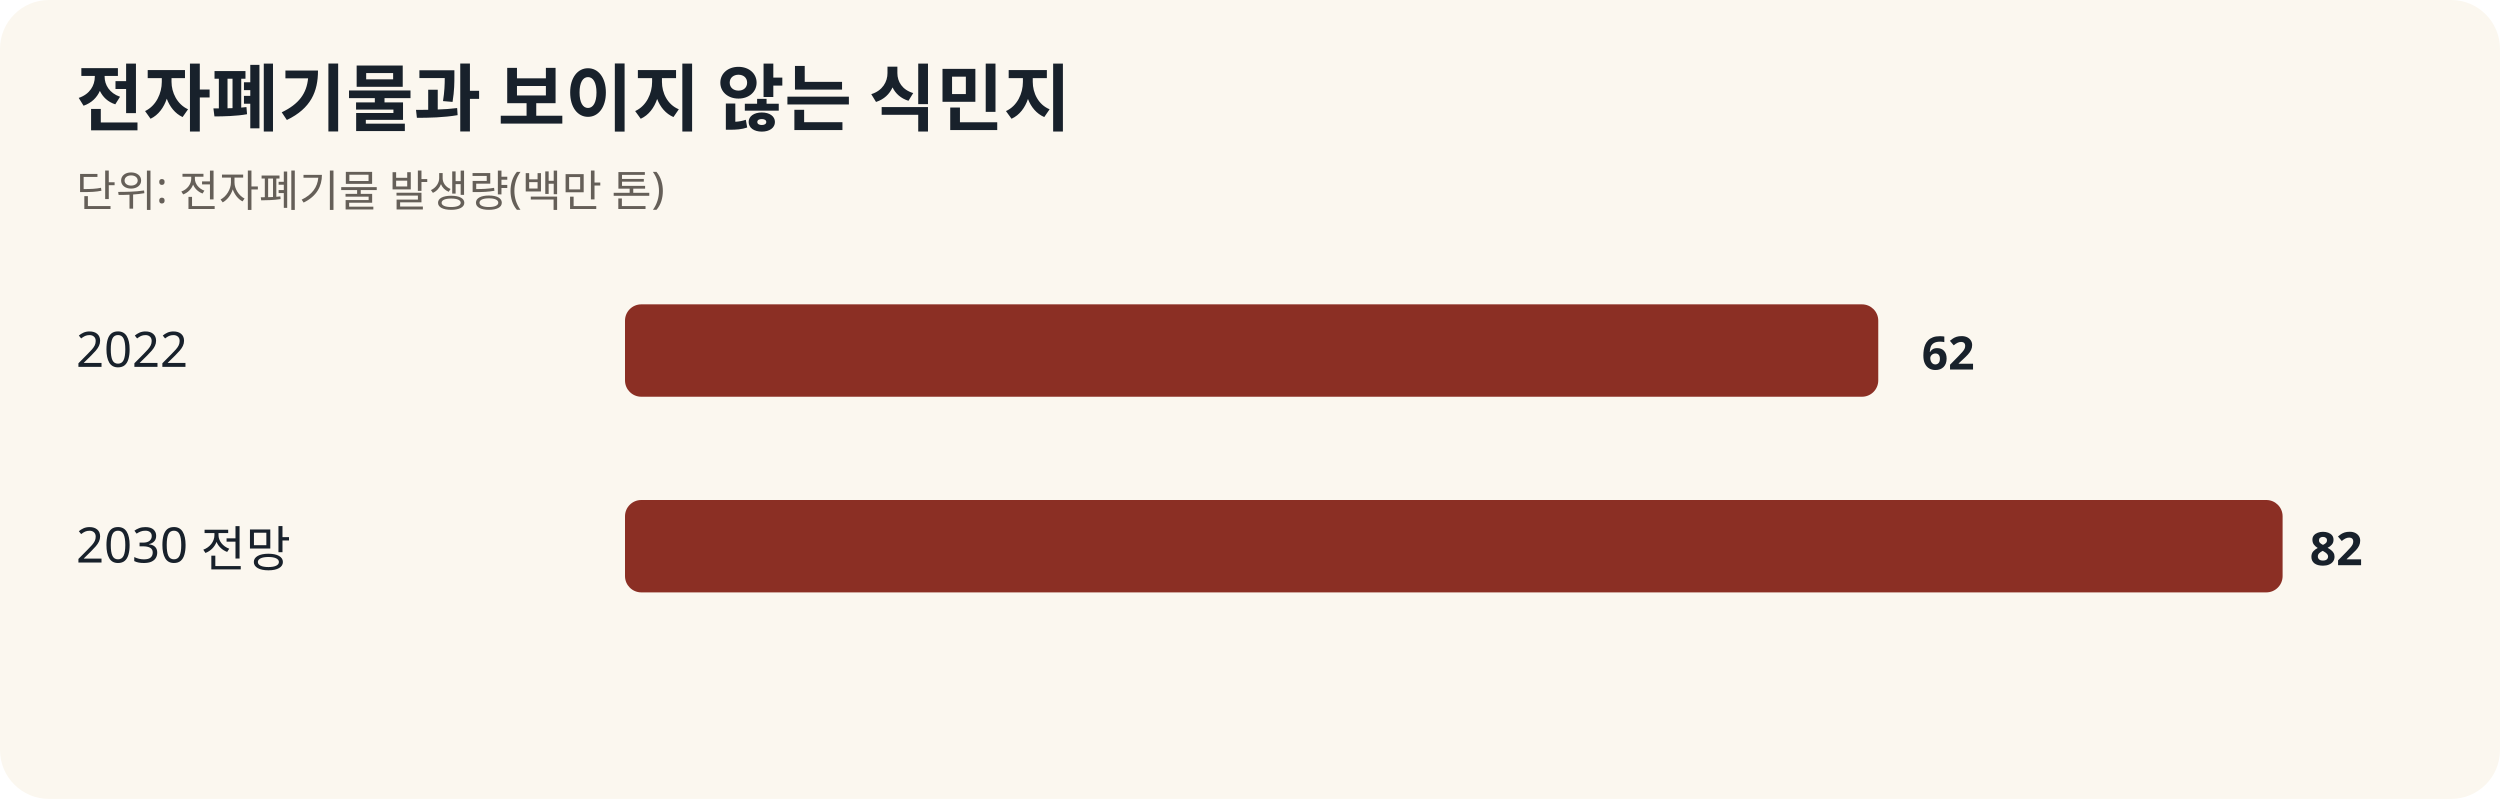
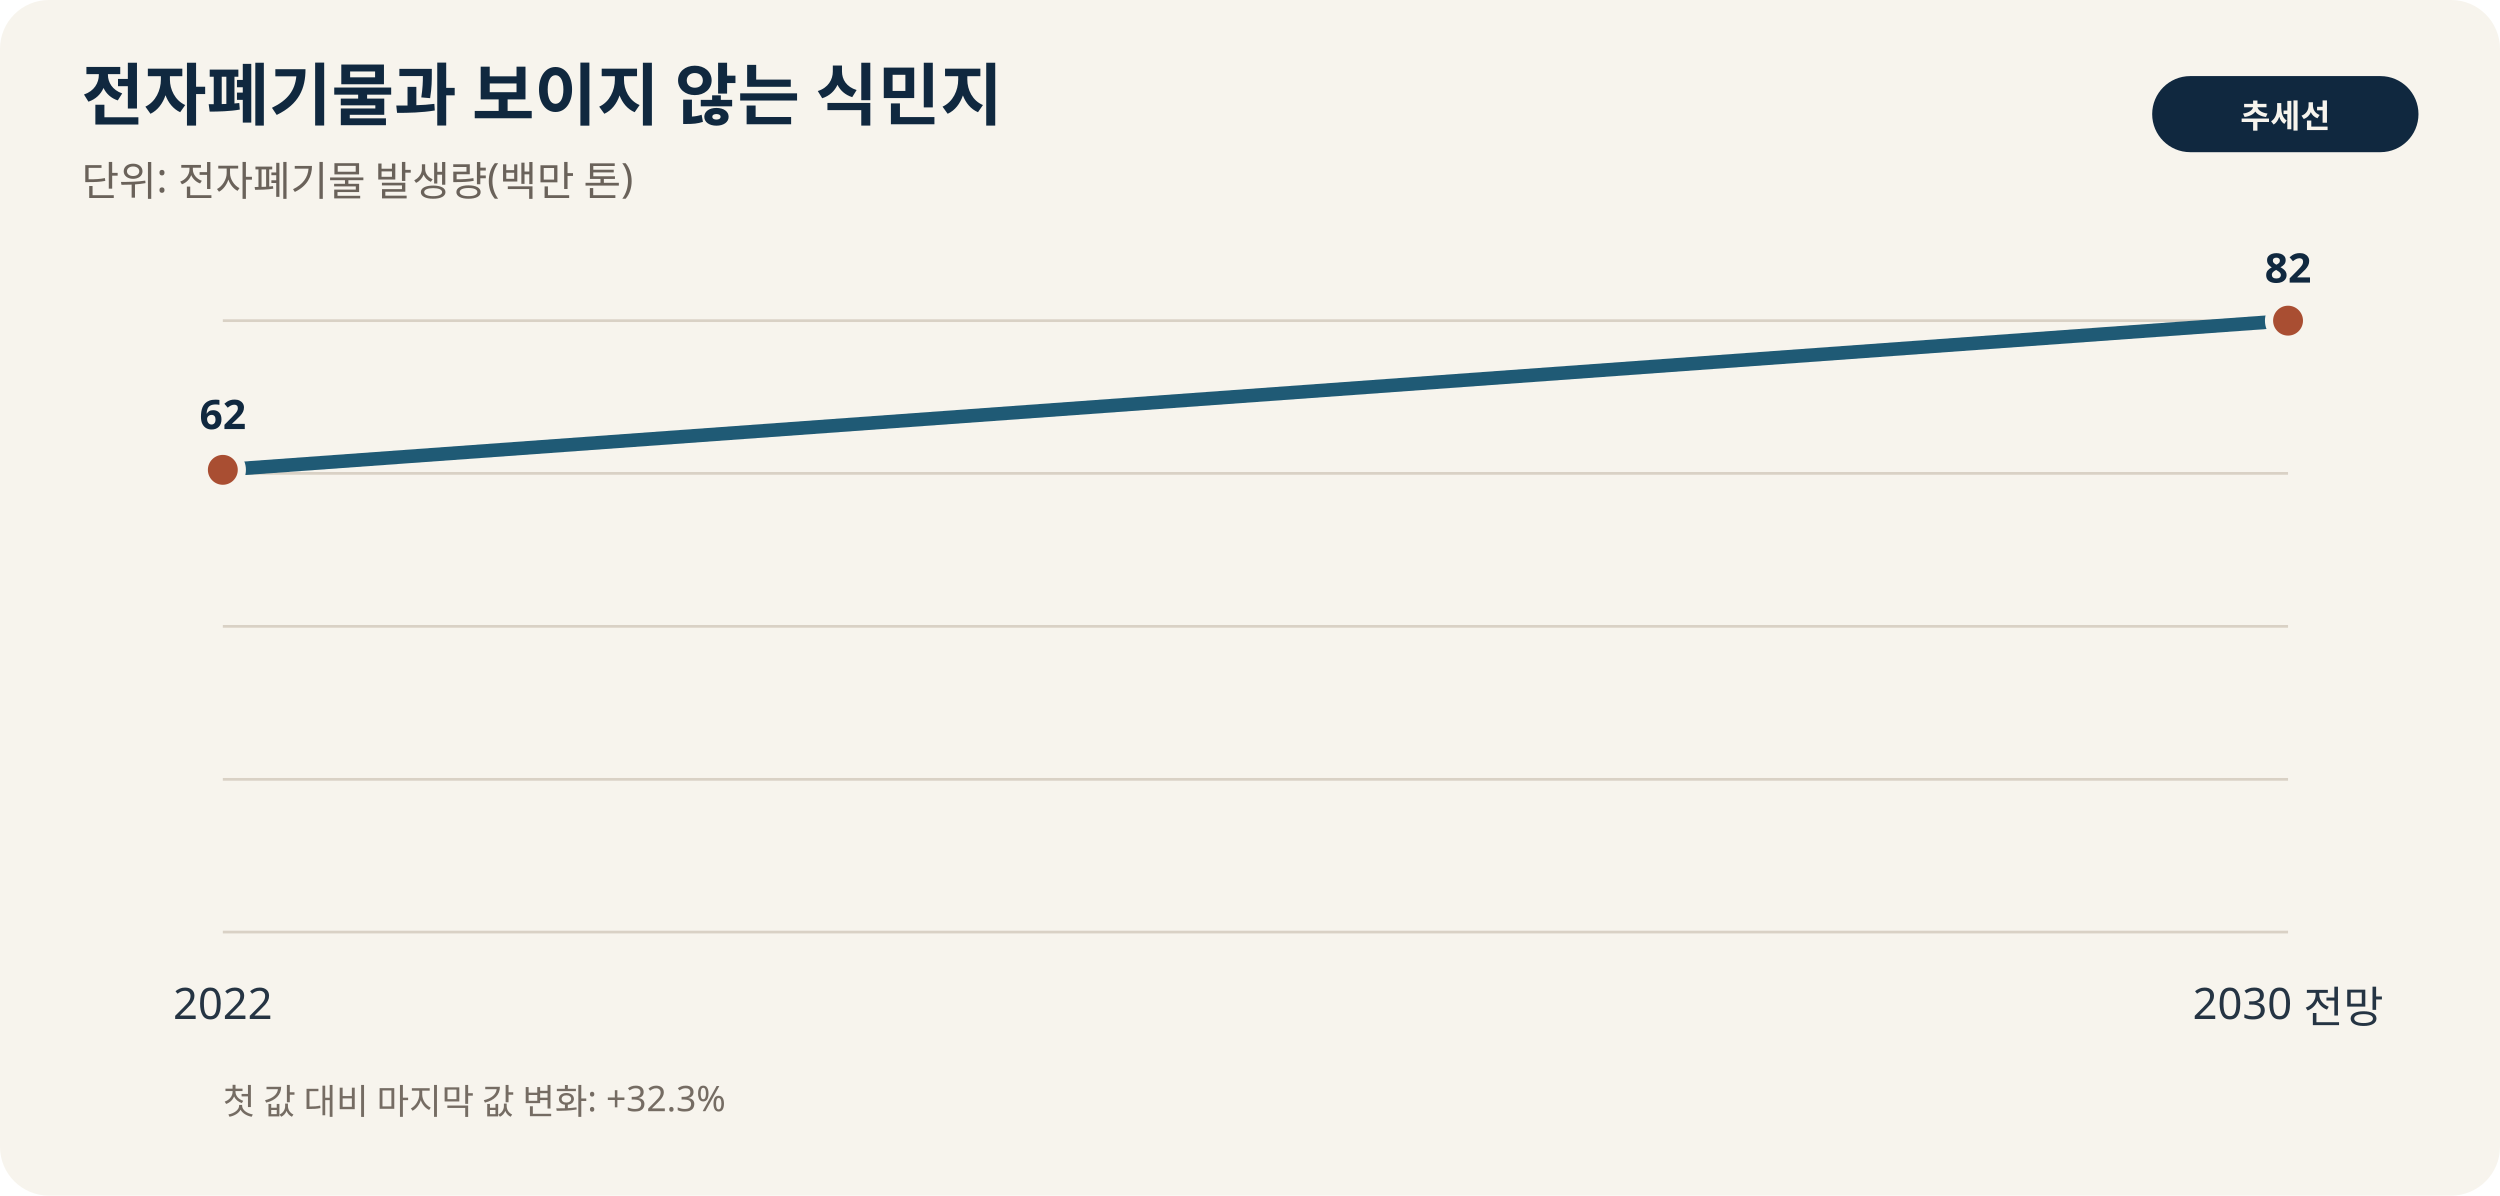
- <svg xmlns="http://www.w3.org/2000/svg" viewBox="0 0 920 294" role="img" aria-labelledby="title desc">
-   <style>.bg{fill:#fbf7ef}.bar{fill:#8b2f24}.title{font:700 27px sans-serif;fill:#18212b}.unit{font:16px sans-serif;fill:#655f58}.label{font:18px sans-serif;fill:#18212b}.value{font:700 17px sans-serif;fill:#18212b}</style>
+ <svg xmlns="http://www.w3.org/2000/svg" viewBox="0 0 920 440" role="img" aria-labelledby="title desc">
+   <style>
+   .bg{fill:#F7F4ED} .title{font:700 25px "Noto Sans KR",sans-serif;fill:#10283F}
+   .unit{font:15px "Noto Sans KR",sans-serif;fill:#6A625A} .label{font:16px "Noto Sans KR",sans-serif;fill:#253443}
+   .value{font:700 15px "Noto Sans KR",sans-serif;fill:#10283F} .grid{stroke:#D9D1C5;stroke-width:1}
+   .axis{stroke:#768594;stroke-width:1.4} .note{font:13px "Noto Sans KR",sans-serif;fill:#756C63}
+ </style>
  <rect class="bg" width="100%" height="100%" rx="18" />
-   <text x="28" y="46" class="title">전자폐기물과 보이지 않는 식민지</text>
-   <text x="28" y="76" class="unit">단위: 전자폐기물 발생량(백만 톤)</text>
-   <text x="28" y="135" class="label">2022</text>
-   <rect x="230" y="112" width="461.2" height="34" rx="6" class="bar" />
-   <text x="707.2" y="136" class="value">62</text>
-   <text x="28" y="207" class="label">2030 전망</text>
-   <rect x="230" y="184" width="610.0" height="34" rx="6" class="bar" />
-   <text x="850.0" y="208" class="value">82</text>
+   <text x="30" y="44" class="title">전자폐기물과 보이지 않는 식민지</text>
+   <text x="30" y="72" class="unit">단위: 전자폐기물 발생량(백만 톤)</text>
+   <line x1="82" y1="118.0" x2="842" y2="118.0" class="grid" />
+   <line x1="82" y1="174.2" x2="842" y2="174.2" class="grid" />
+   <line x1="82" y1="230.5" x2="842" y2="230.5" class="grid" />
+   <line x1="82" y1="286.8" x2="842" y2="286.8" class="grid" />
+   <line x1="82" y1="343.0" x2="842" y2="343.0" class="grid" />
+   <polyline points="82.0,172.9 842.0,118.0" fill="none" stroke="#1F5A75" stroke-width="5" stroke-linejoin="round" />
+   <circle cx="82.0" cy="172.9" r="7" fill="#A94E32" stroke="#F7F4ED" stroke-width="3" />
+   <circle cx="842.0" cy="118.0" r="7" fill="#A94E32" stroke="#F7F4ED" stroke-width="3" />
+   <text x="82.0" y="375" text-anchor="middle" class="label">2022</text>
+   <text x="82.0" y="157.9" text-anchor="middle" class="value">62</text>
+   <text x="842.0" y="375" text-anchor="middle" class="label">2030 전망</text>
+   <text x="842.0" y="104.0" text-anchor="middle" class="value">82</text>
+   <text x="82" y="410" class="note">첫 값 대비 마지막 값 변화: +32.3%</text>
+   <rect x="792" y="28" width="98" height="28" rx="14" fill="#10283F" />
+   <text x="841" y="47" text-anchor="middle" style="font:700 12px 'Noto Sans KR',sans-serif;fill:#F7F4ED">추세선</text>
</svg>
